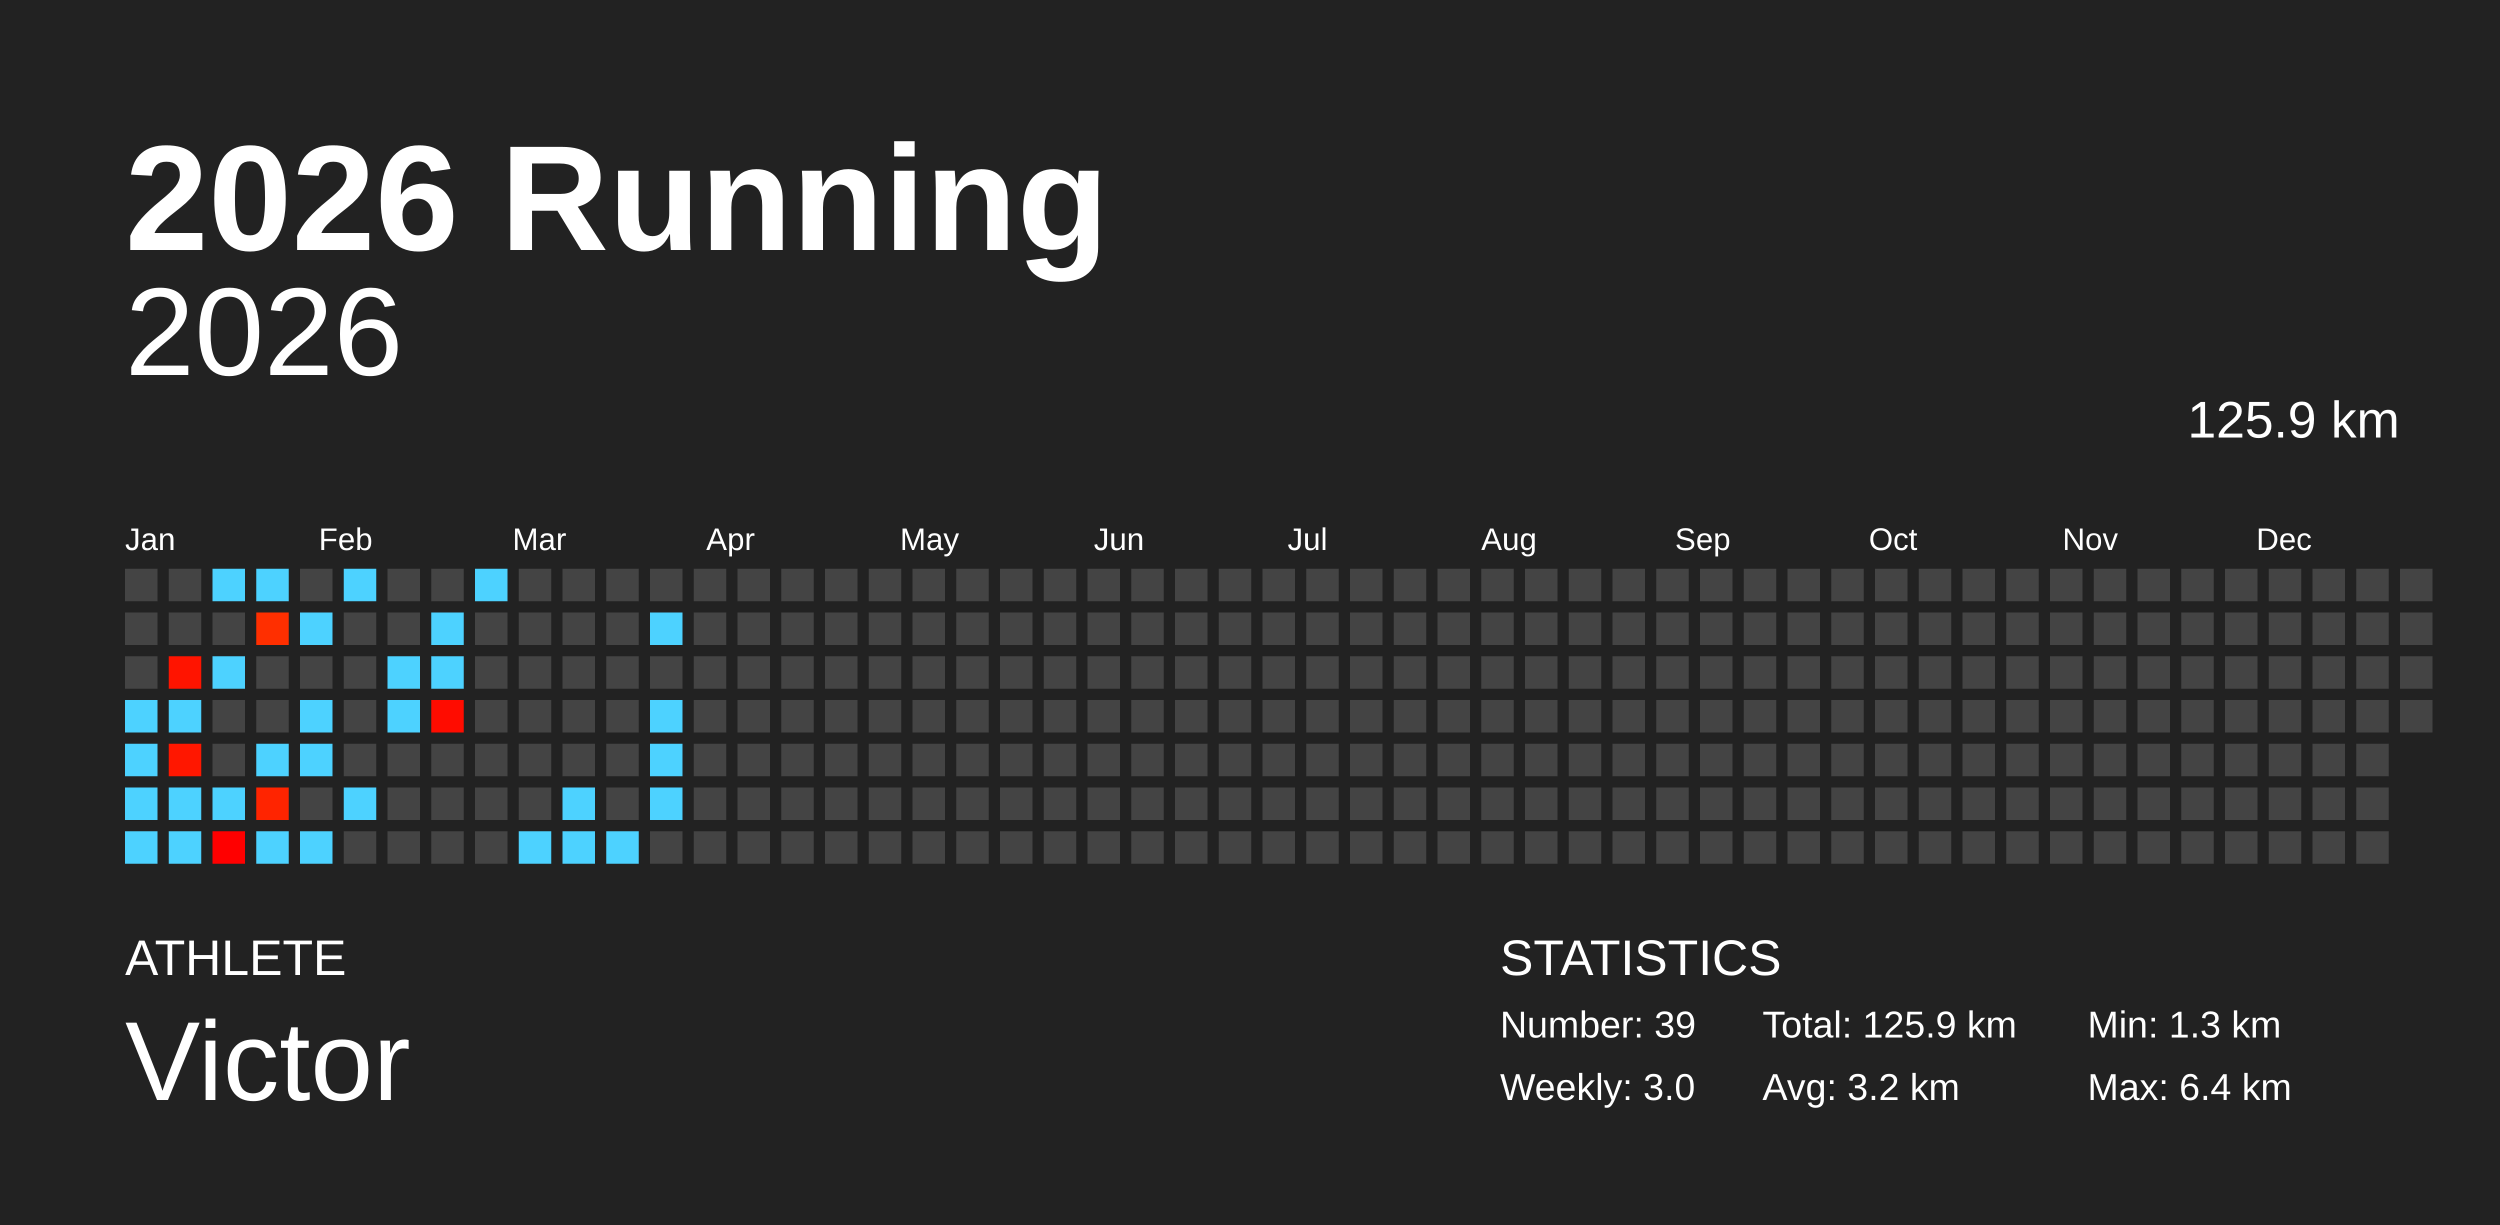
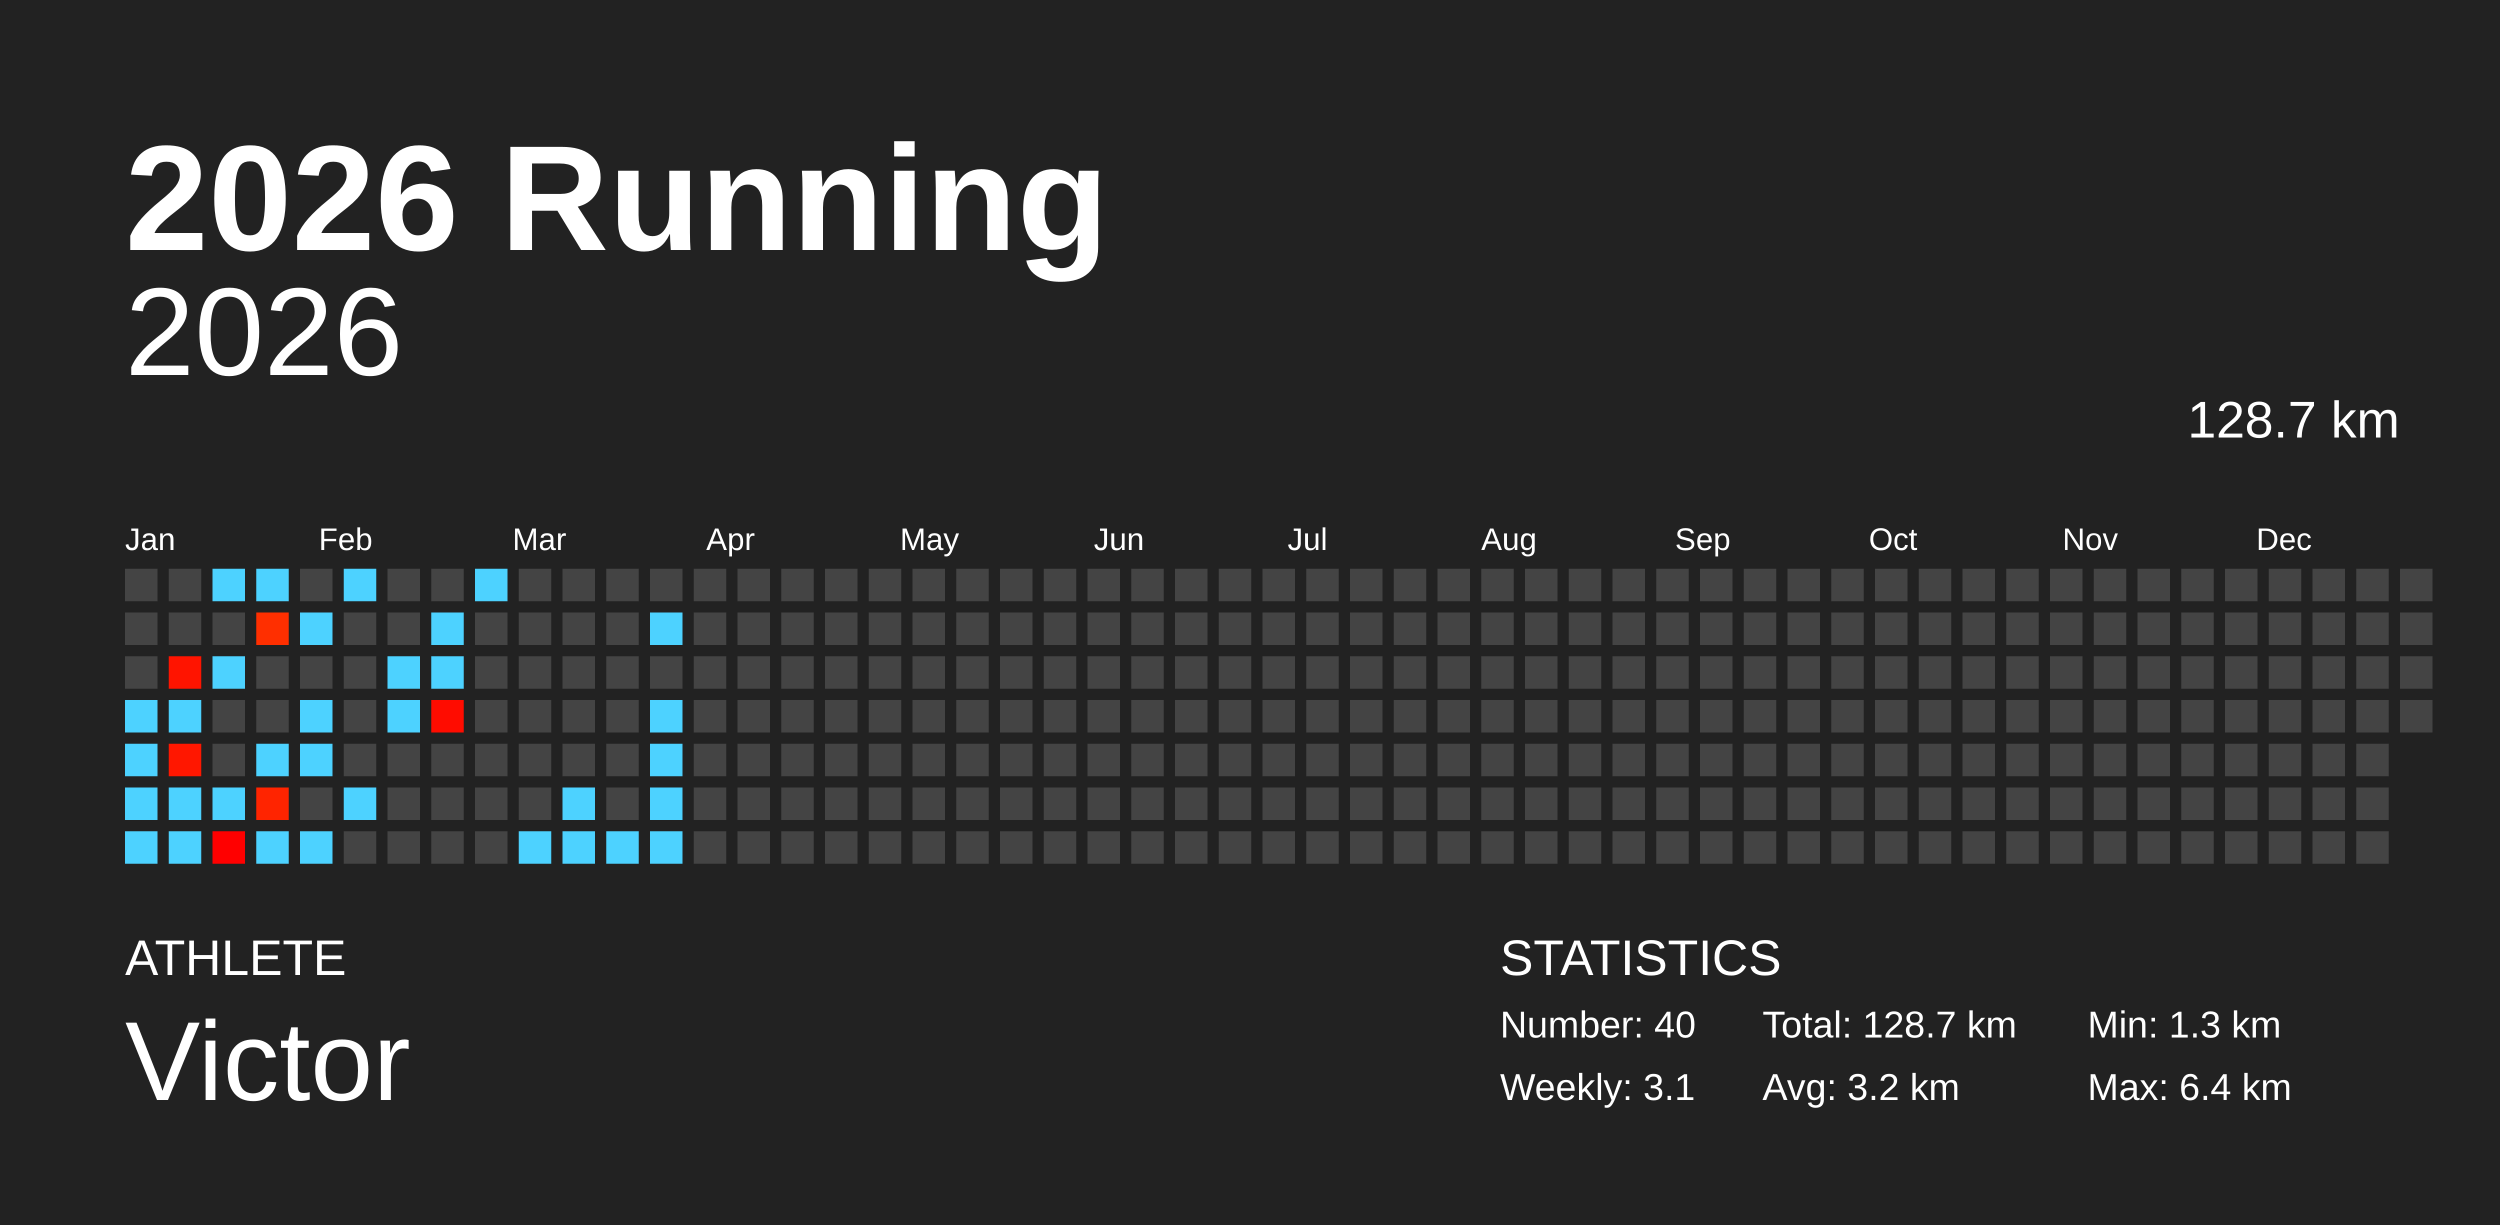
<svg xmlns="http://www.w3.org/2000/svg" baseProfile="full" height="98mm" version="1.1" viewBox="0,0,200,98" width="200mm">
  <defs />
  <rect fill="#222222" height="98" width="200" x="0" y="0" />
  <text fill="#FFFFFF" style="font-size:12px; font-family:Arial; font-weight:bold;" x="10" y="20">2026 Running</text>
  <text fill="#FFFFFF" style="font-size:4px; font-family:Arial" x="10" y="78">ATHLETE</text>
  <text fill="#FFFFFF" style="font-size:9px; font-family:Arial" x="10" y="88">Victor</text>
  <text fill="#FFFFFF" style="font-size:4px; font-family:Arial" x="120" y="78">STATISTICS</text>
-   <text fill="#FFFFFF" style="font-size:3px; font-family:Arial" x="120" y="83">Number: 39</text>
-   <text fill="#FFFFFF" style="font-size:3px; font-family:Arial" x="120" y="88">Weekly: 3.0</text>
-   <text fill="#FFFFFF" style="font-size:3px; font-family:Arial" x="141" y="83">Total: 125.9 km</text>
+   <text fill="#FFFFFF" style="font-size:3px; font-family:Arial" x="120" y="83">Number: 40</text>
+   <text fill="#FFFFFF" style="font-size:3px; font-family:Arial" x="120" y="88">Weekly: 3.1</text>
+   <text fill="#FFFFFF" style="font-size:3px; font-family:Arial" x="141" y="83">Total: 128.7 km</text>
  <text fill="#FFFFFF" style="font-size:3px; font-family:Arial" x="141" y="88">Avg: 3.2 km</text>
  <text fill="#FFFFFF" style="font-size:3px; font-family:Arial" x="167" y="83">Min: 1.3 km</text>
  <text fill="#FFFFFF" style="font-size:3px; font-family:Arial" x="167" y="88">Max: 6.4 km</text>
  <text alignment-baseline="hanging" fill="#FFFFFF" style="font-size:10.0px; font-family:Arial;" x="10" y="30">2026</text>
-   <text alignment-baseline="hanging" fill="#FFFFFF" style="font-size:4.125px; font-family:Arial;" x="175" y="35">125.9 km</text>
+   <text alignment-baseline="hanging" fill="#FFFFFF" style="font-size:4.125px; font-family:Arial;" x="175" y="35">128.7 km</text>
  <text fill="#FFFFFF" style="font-size:2.5px; font-family:Arial" x="10.0" y="44">Jan</text>
  <text fill="#FFFFFF" style="font-size:2.5px; font-family:Arial" x="25.5" y="44">Feb</text>
  <text fill="#FFFFFF" style="font-size:2.5px; font-family:Arial" x="41.0" y="44">Mar</text>
  <text fill="#FFFFFF" style="font-size:2.5px; font-family:Arial" x="56.5" y="44">Apr</text>
  <text fill="#FFFFFF" style="font-size:2.5px; font-family:Arial" x="72.0" y="44">May</text>
  <text fill="#FFFFFF" style="font-size:2.5px; font-family:Arial" x="87.5" y="44">Jun</text>
  <text fill="#FFFFFF" style="font-size:2.5px; font-family:Arial" x="103.0" y="44">Jul</text>
  <text fill="#FFFFFF" style="font-size:2.5px; font-family:Arial" x="118.5" y="44">Aug</text>
  <text fill="#FFFFFF" style="font-size:2.5px; font-family:Arial" x="134.0" y="44">Sep</text>
  <text fill="#FFFFFF" style="font-size:2.5px; font-family:Arial" x="149.5" y="44">Oct</text>
  <text fill="#FFFFFF" style="font-size:2.5px; font-family:Arial" x="165.0" y="44">Nov</text>
  <text fill="#FFFFFF" style="font-size:2.5px; font-family:Arial" x="180.5" y="44">Dec</text>
  <rect fill="#444444" height="2.6" width="2.6" x="10.0" y="45.5" />
  <rect fill="#444444" height="2.6" width="2.6" x="10.0" y="49.0" />
  <rect fill="#444444" height="2.6" width="2.6" x="10.0" y="52.5" />
  <rect fill="#4dd2ff" height="2.6" width="2.6" x="10.0" y="56.0" />
  <rect fill="#4dd2ff" height="2.6" width="2.6" x="10.0" y="59.5" />
  <rect fill="#4dd2ff" height="2.6" width="2.6" x="10.0" y="63.0" />
  <rect fill="#4dd2ff" height="2.6" width="2.6" x="10.0" y="66.5" />
  <rect fill="#444444" height="2.6" width="2.6" x="13.5" y="45.5" />
  <rect fill="#444444" height="2.6" width="2.6" x="13.5" y="49.0" />
  <rect fill="#ff1400" height="2.6" width="2.6" x="13.5" y="52.5" />
  <rect fill="#4dd2ff" height="2.6" width="2.6" x="13.5" y="56.0" />
  <rect fill="#ff1700" height="2.6" width="2.6" x="13.5" y="59.5" />
  <rect fill="#4dd2ff" height="2.6" width="2.6" x="13.5" y="63.0" />
  <rect fill="#4dd2ff" height="2.6" width="2.6" x="13.5" y="66.5" />
  <rect fill="#4dd2ff" height="2.6" width="2.6" x="17.0" y="45.5" />
  <rect fill="#444444" height="2.6" width="2.6" x="17.0" y="49.0" />
  <rect fill="#4dd2ff" height="2.6" width="2.6" x="17.0" y="52.5" />
  <rect fill="#444444" height="2.6" width="2.6" x="17.0" y="56.0" />
  <rect fill="#444444" height="2.6" width="2.6" x="17.0" y="59.5" />
  <rect fill="#4dd2ff" height="2.6" width="2.6" x="17.0" y="63.0" />
  <rect fill="#ff0000" height="2.6" width="2.6" x="17.0" y="66.5" />
  <rect fill="#4dd2ff" height="2.6" width="2.6" x="20.5" y="45.5" />
  <rect fill="#ff2f00" height="2.6" width="2.6" x="20.5" y="49.0" />
  <rect fill="#444444" height="2.6" width="2.6" x="20.5" y="52.5" />
  <rect fill="#444444" height="2.6" width="2.6" x="20.5" y="56.0" />
  <rect fill="#4dd2ff" height="2.6" width="2.6" x="20.5" y="59.5" />
  <rect fill="#ff2400" height="2.6" width="2.6" x="20.5" y="63.0" />
  <rect fill="#4dd2ff" height="2.6" width="2.6" x="20.5" y="66.5" />
  <rect fill="#444444" height="2.6" width="2.6" x="24.0" y="45.5" />
  <rect fill="#4dd2ff" height="2.6" width="2.6" x="24.0" y="49.0" />
  <rect fill="#444444" height="2.6" width="2.6" x="24.0" y="52.5" />
  <rect fill="#4dd2ff" height="2.6" width="2.6" x="24.0" y="56.0" />
  <rect fill="#4dd2ff" height="2.6" width="2.6" x="24.0" y="59.5" />
  <rect fill="#444444" height="2.6" width="2.6" x="24.0" y="63.0" />
  <rect fill="#4dd2ff" height="2.6" width="2.6" x="24.0" y="66.5" />
  <rect fill="#4dd2ff" height="2.6" width="2.6" x="27.5" y="45.5" />
  <rect fill="#444444" height="2.6" width="2.6" x="27.5" y="49.0" />
  <rect fill="#444444" height="2.6" width="2.6" x="27.5" y="52.5" />
  <rect fill="#444444" height="2.6" width="2.6" x="27.5" y="56.0" />
  <rect fill="#444444" height="2.6" width="2.6" x="27.5" y="59.5" />
  <rect fill="#4dd2ff" height="2.6" width="2.6" x="27.5" y="63.0" />
  <rect fill="#444444" height="2.6" width="2.6" x="27.5" y="66.5" />
  <rect fill="#444444" height="2.6" width="2.6" x="31.0" y="45.5" />
  <rect fill="#444444" height="2.6" width="2.6" x="31.0" y="49.0" />
  <rect fill="#4dd2ff" height="2.6" width="2.6" x="31.0" y="52.5" />
  <rect fill="#4dd2ff" height="2.6" width="2.6" x="31.0" y="56.0" />
  <rect fill="#444444" height="2.6" width="2.6" x="31.0" y="59.5" />
  <rect fill="#444444" height="2.6" width="2.6" x="31.0" y="63.0" />
  <rect fill="#444444" height="2.6" width="2.6" x="31.0" y="66.5" />
  <rect fill="#444444" height="2.6" width="2.6" x="34.5" y="45.5" />
  <rect fill="#4dd2ff" height="2.6" width="2.6" x="34.5" y="49.0" />
  <rect fill="#4dd2ff" height="2.6" width="2.6" x="34.5" y="52.5" />
  <rect fill="#ff0c00" height="2.6" width="2.6" x="34.5" y="56.0" />
  <rect fill="#444444" height="2.6" width="2.6" x="34.5" y="59.5" />
  <rect fill="#444444" height="2.6" width="2.6" x="34.5" y="63.0" />
  <rect fill="#444444" height="2.6" width="2.6" x="34.5" y="66.5" />
  <rect fill="#4dd2ff" height="2.6" width="2.6" x="38.0" y="45.5" />
  <rect fill="#444444" height="2.6" width="2.6" x="38.0" y="49.0" />
  <rect fill="#444444" height="2.6" width="2.6" x="38.0" y="52.5" />
  <rect fill="#444444" height="2.6" width="2.6" x="38.0" y="56.0" />
  <rect fill="#444444" height="2.6" width="2.6" x="38.0" y="59.5" />
  <rect fill="#444444" height="2.6" width="2.6" x="38.0" y="63.0" />
  <rect fill="#444444" height="2.6" width="2.6" x="38.0" y="66.5" />
  <rect fill="#444444" height="2.6" width="2.6" x="41.5" y="45.5" />
  <rect fill="#444444" height="2.6" width="2.6" x="41.5" y="49.0" />
  <rect fill="#444444" height="2.6" width="2.6" x="41.5" y="52.5" />
  <rect fill="#444444" height="2.6" width="2.6" x="41.5" y="56.0" />
  <rect fill="#444444" height="2.6" width="2.6" x="41.5" y="59.5" />
  <rect fill="#444444" height="2.6" width="2.6" x="41.5" y="63.0" />
  <rect fill="#4dd2ff" height="2.6" width="2.6" x="41.5" y="66.5" />
  <rect fill="#444444" height="2.6" width="2.6" x="45.0" y="45.5" />
  <rect fill="#444444" height="2.6" width="2.6" x="45.0" y="49.0" />
  <rect fill="#444444" height="2.6" width="2.6" x="45.0" y="52.5" />
  <rect fill="#444444" height="2.6" width="2.6" x="45.0" y="56.0" />
  <rect fill="#444444" height="2.6" width="2.6" x="45.0" y="59.5" />
  <rect fill="#4dd2ff" height="2.6" width="2.6" x="45.0" y="63.0" />
  <rect fill="#4dd2ff" height="2.6" width="2.6" x="45.0" y="66.5" />
  <rect fill="#444444" height="2.6" width="2.6" x="48.5" y="45.5" />
  <rect fill="#444444" height="2.6" width="2.6" x="48.5" y="49.0" />
  <rect fill="#444444" height="2.6" width="2.6" x="48.5" y="52.5" />
  <rect fill="#444444" height="2.6" width="2.6" x="48.5" y="56.0" />
  <rect fill="#444444" height="2.6" width="2.6" x="48.5" y="59.5" />
  <rect fill="#444444" height="2.6" width="2.6" x="48.5" y="63.0" />
  <rect fill="#4dd2ff" height="2.6" width="2.6" x="48.5" y="66.5" />
  <rect fill="#444444" height="2.6" width="2.6" x="52.0" y="45.5" />
  <rect fill="#4dd2ff" height="2.6" width="2.6" x="52.0" y="49.0" />
  <rect fill="#444444" height="2.6" width="2.6" x="52.0" y="52.5" />
  <rect fill="#4dd2ff" height="2.6" width="2.6" x="52.0" y="56.0" />
  <rect fill="#4dd2ff" height="2.6" width="2.6" x="52.0" y="59.5" />
  <rect fill="#4dd2ff" height="2.6" width="2.6" x="52.0" y="63.0" />
-   <rect fill="#444444" height="2.6" width="2.6" x="52.0" y="66.5" />
+   <rect fill="#4dd2ff" height="2.6" width="2.6" x="52.0" y="66.5" />
  <rect fill="#444444" height="2.6" width="2.6" x="55.5" y="45.5" />
  <rect fill="#444444" height="2.6" width="2.6" x="55.5" y="49.0" />
  <rect fill="#444444" height="2.6" width="2.6" x="55.5" y="52.5" />
  <rect fill="#444444" height="2.6" width="2.6" x="55.5" y="56.0" />
  <rect fill="#444444" height="2.6" width="2.6" x="55.5" y="59.5" />
  <rect fill="#444444" height="2.6" width="2.6" x="55.5" y="63.0" />
  <rect fill="#444444" height="2.6" width="2.6" x="55.5" y="66.5" />
  <rect fill="#444444" height="2.6" width="2.6" x="59.0" y="45.5" />
  <rect fill="#444444" height="2.6" width="2.6" x="59.0" y="49.0" />
  <rect fill="#444444" height="2.6" width="2.6" x="59.0" y="52.5" />
  <rect fill="#444444" height="2.6" width="2.6" x="59.0" y="56.0" />
  <rect fill="#444444" height="2.6" width="2.6" x="59.0" y="59.5" />
  <rect fill="#444444" height="2.6" width="2.6" x="59.0" y="63.0" />
  <rect fill="#444444" height="2.6" width="2.6" x="59.0" y="66.5" />
  <rect fill="#444444" height="2.6" width="2.6" x="62.5" y="45.5" />
  <rect fill="#444444" height="2.6" width="2.6" x="62.5" y="49.0" />
  <rect fill="#444444" height="2.6" width="2.6" x="62.5" y="52.5" />
  <rect fill="#444444" height="2.6" width="2.6" x="62.5" y="56.0" />
  <rect fill="#444444" height="2.6" width="2.6" x="62.5" y="59.5" />
  <rect fill="#444444" height="2.6" width="2.6" x="62.5" y="63.0" />
  <rect fill="#444444" height="2.6" width="2.6" x="62.5" y="66.5" />
  <rect fill="#444444" height="2.6" width="2.6" x="66.0" y="45.5" />
  <rect fill="#444444" height="2.6" width="2.6" x="66.0" y="49.0" />
  <rect fill="#444444" height="2.6" width="2.6" x="66.0" y="52.5" />
  <rect fill="#444444" height="2.6" width="2.6" x="66.0" y="56.0" />
  <rect fill="#444444" height="2.6" width="2.6" x="66.0" y="59.5" />
  <rect fill="#444444" height="2.6" width="2.6" x="66.0" y="63.0" />
  <rect fill="#444444" height="2.6" width="2.6" x="66.0" y="66.5" />
  <rect fill="#444444" height="2.6" width="2.6" x="69.5" y="45.5" />
  <rect fill="#444444" height="2.6" width="2.6" x="69.5" y="49.0" />
  <rect fill="#444444" height="2.6" width="2.6" x="69.5" y="52.5" />
  <rect fill="#444444" height="2.6" width="2.6" x="69.5" y="56.0" />
  <rect fill="#444444" height="2.6" width="2.6" x="69.5" y="59.5" />
  <rect fill="#444444" height="2.6" width="2.6" x="69.5" y="63.0" />
  <rect fill="#444444" height="2.6" width="2.6" x="69.5" y="66.5" />
  <rect fill="#444444" height="2.6" width="2.6" x="73.0" y="45.5" />
  <rect fill="#444444" height="2.6" width="2.6" x="73.0" y="49.0" />
  <rect fill="#444444" height="2.6" width="2.6" x="73.0" y="52.5" />
  <rect fill="#444444" height="2.6" width="2.6" x="73.0" y="56.0" />
  <rect fill="#444444" height="2.6" width="2.6" x="73.0" y="59.5" />
  <rect fill="#444444" height="2.6" width="2.6" x="73.0" y="63.0" />
  <rect fill="#444444" height="2.6" width="2.6" x="73.0" y="66.5" />
  <rect fill="#444444" height="2.6" width="2.6" x="76.5" y="45.5" />
  <rect fill="#444444" height="2.6" width="2.6" x="76.5" y="49.0" />
  <rect fill="#444444" height="2.6" width="2.6" x="76.5" y="52.5" />
  <rect fill="#444444" height="2.6" width="2.6" x="76.5" y="56.0" />
  <rect fill="#444444" height="2.6" width="2.6" x="76.5" y="59.5" />
  <rect fill="#444444" height="2.6" width="2.6" x="76.5" y="63.0" />
  <rect fill="#444444" height="2.6" width="2.6" x="76.5" y="66.5" />
  <rect fill="#444444" height="2.6" width="2.6" x="80.0" y="45.5" />
  <rect fill="#444444" height="2.6" width="2.6" x="80.0" y="49.0" />
  <rect fill="#444444" height="2.6" width="2.6" x="80.0" y="52.5" />
  <rect fill="#444444" height="2.6" width="2.6" x="80.0" y="56.0" />
  <rect fill="#444444" height="2.6" width="2.6" x="80.0" y="59.5" />
  <rect fill="#444444" height="2.6" width="2.6" x="80.0" y="63.0" />
  <rect fill="#444444" height="2.6" width="2.6" x="80.0" y="66.5" />
  <rect fill="#444444" height="2.6" width="2.6" x="83.5" y="45.5" />
  <rect fill="#444444" height="2.6" width="2.6" x="83.5" y="49.0" />
  <rect fill="#444444" height="2.6" width="2.6" x="83.5" y="52.5" />
  <rect fill="#444444" height="2.6" width="2.6" x="83.5" y="56.0" />
  <rect fill="#444444" height="2.6" width="2.6" x="83.5" y="59.5" />
  <rect fill="#444444" height="2.6" width="2.6" x="83.5" y="63.0" />
  <rect fill="#444444" height="2.6" width="2.6" x="83.5" y="66.5" />
  <rect fill="#444444" height="2.6" width="2.6" x="87.0" y="45.5" />
  <rect fill="#444444" height="2.6" width="2.6" x="87.0" y="49.0" />
  <rect fill="#444444" height="2.6" width="2.6" x="87.0" y="52.5" />
  <rect fill="#444444" height="2.6" width="2.6" x="87.0" y="56.0" />
  <rect fill="#444444" height="2.6" width="2.6" x="87.0" y="59.5" />
  <rect fill="#444444" height="2.6" width="2.6" x="87.0" y="63.0" />
  <rect fill="#444444" height="2.6" width="2.6" x="87.0" y="66.5" />
  <rect fill="#444444" height="2.6" width="2.6" x="90.5" y="45.5" />
  <rect fill="#444444" height="2.6" width="2.6" x="90.5" y="49.0" />
  <rect fill="#444444" height="2.6" width="2.6" x="90.5" y="52.5" />
  <rect fill="#444444" height="2.6" width="2.6" x="90.5" y="56.0" />
  <rect fill="#444444" height="2.6" width="2.6" x="90.5" y="59.5" />
  <rect fill="#444444" height="2.6" width="2.6" x="90.5" y="63.0" />
  <rect fill="#444444" height="2.6" width="2.6" x="90.5" y="66.5" />
  <rect fill="#444444" height="2.6" width="2.6" x="94.0" y="45.5" />
  <rect fill="#444444" height="2.6" width="2.6" x="94.0" y="49.0" />
  <rect fill="#444444" height="2.6" width="2.6" x="94.0" y="52.5" />
  <rect fill="#444444" height="2.6" width="2.6" x="94.0" y="56.0" />
  <rect fill="#444444" height="2.6" width="2.6" x="94.0" y="59.5" />
  <rect fill="#444444" height="2.6" width="2.6" x="94.0" y="63.0" />
  <rect fill="#444444" height="2.6" width="2.6" x="94.0" y="66.5" />
  <rect fill="#444444" height="2.6" width="2.6" x="97.5" y="45.5" />
  <rect fill="#444444" height="2.6" width="2.6" x="97.5" y="49.0" />
  <rect fill="#444444" height="2.6" width="2.6" x="97.5" y="52.5" />
  <rect fill="#444444" height="2.6" width="2.6" x="97.5" y="56.0" />
  <rect fill="#444444" height="2.6" width="2.6" x="97.5" y="59.5" />
  <rect fill="#444444" height="2.6" width="2.6" x="97.5" y="63.0" />
  <rect fill="#444444" height="2.6" width="2.6" x="97.5" y="66.5" />
  <rect fill="#444444" height="2.6" width="2.6" x="101.0" y="45.5" />
  <rect fill="#444444" height="2.6" width="2.6" x="101.0" y="49.0" />
  <rect fill="#444444" height="2.6" width="2.6" x="101.0" y="52.5" />
  <rect fill="#444444" height="2.6" width="2.6" x="101.0" y="56.0" />
  <rect fill="#444444" height="2.6" width="2.6" x="101.0" y="59.5" />
  <rect fill="#444444" height="2.6" width="2.6" x="101.0" y="63.0" />
  <rect fill="#444444" height="2.6" width="2.6" x="101.0" y="66.5" />
  <rect fill="#444444" height="2.6" width="2.6" x="104.5" y="45.5" />
  <rect fill="#444444" height="2.6" width="2.6" x="104.5" y="49.0" />
  <rect fill="#444444" height="2.6" width="2.6" x="104.5" y="52.5" />
  <rect fill="#444444" height="2.6" width="2.6" x="104.5" y="56.0" />
  <rect fill="#444444" height="2.6" width="2.6" x="104.5" y="59.5" />
  <rect fill="#444444" height="2.6" width="2.6" x="104.5" y="63.0" />
  <rect fill="#444444" height="2.6" width="2.6" x="104.5" y="66.5" />
  <rect fill="#444444" height="2.6" width="2.6" x="108.0" y="45.5" />
  <rect fill="#444444" height="2.6" width="2.6" x="108.0" y="49.0" />
  <rect fill="#444444" height="2.6" width="2.6" x="108.0" y="52.5" />
  <rect fill="#444444" height="2.6" width="2.6" x="108.0" y="56.0" />
  <rect fill="#444444" height="2.6" width="2.6" x="108.0" y="59.5" />
  <rect fill="#444444" height="2.6" width="2.6" x="108.0" y="63.0" />
  <rect fill="#444444" height="2.6" width="2.6" x="108.0" y="66.5" />
  <rect fill="#444444" height="2.6" width="2.6" x="111.5" y="45.5" />
  <rect fill="#444444" height="2.6" width="2.6" x="111.5" y="49.0" />
  <rect fill="#444444" height="2.6" width="2.6" x="111.5" y="52.5" />
  <rect fill="#444444" height="2.6" width="2.6" x="111.5" y="56.0" />
  <rect fill="#444444" height="2.6" width="2.6" x="111.5" y="59.5" />
  <rect fill="#444444" height="2.6" width="2.6" x="111.5" y="63.0" />
  <rect fill="#444444" height="2.6" width="2.6" x="111.5" y="66.5" />
  <rect fill="#444444" height="2.6" width="2.6" x="115.0" y="45.5" />
  <rect fill="#444444" height="2.6" width="2.6" x="115.0" y="49.0" />
  <rect fill="#444444" height="2.6" width="2.6" x="115.0" y="52.5" />
  <rect fill="#444444" height="2.6" width="2.6" x="115.0" y="56.0" />
  <rect fill="#444444" height="2.6" width="2.6" x="115.0" y="59.5" />
  <rect fill="#444444" height="2.6" width="2.6" x="115.0" y="63.0" />
  <rect fill="#444444" height="2.6" width="2.6" x="115.0" y="66.5" />
  <rect fill="#444444" height="2.6" width="2.6" x="118.5" y="45.5" />
  <rect fill="#444444" height="2.6" width="2.6" x="118.5" y="49.0" />
  <rect fill="#444444" height="2.6" width="2.6" x="118.5" y="52.5" />
  <rect fill="#444444" height="2.6" width="2.6" x="118.5" y="56.0" />
  <rect fill="#444444" height="2.6" width="2.6" x="118.5" y="59.5" />
  <rect fill="#444444" height="2.6" width="2.6" x="118.5" y="63.0" />
  <rect fill="#444444" height="2.6" width="2.6" x="118.5" y="66.5" />
  <rect fill="#444444" height="2.6" width="2.6" x="122.0" y="45.5" />
  <rect fill="#444444" height="2.6" width="2.6" x="122.0" y="49.0" />
  <rect fill="#444444" height="2.6" width="2.6" x="122.0" y="52.5" />
  <rect fill="#444444" height="2.6" width="2.6" x="122.0" y="56.0" />
  <rect fill="#444444" height="2.6" width="2.6" x="122.0" y="59.5" />
  <rect fill="#444444" height="2.6" width="2.6" x="122.0" y="63.0" />
  <rect fill="#444444" height="2.6" width="2.6" x="122.0" y="66.5" />
  <rect fill="#444444" height="2.6" width="2.6" x="125.5" y="45.5" />
  <rect fill="#444444" height="2.6" width="2.6" x="125.5" y="49.0" />
  <rect fill="#444444" height="2.6" width="2.6" x="125.5" y="52.5" />
  <rect fill="#444444" height="2.6" width="2.6" x="125.5" y="56.0" />
  <rect fill="#444444" height="2.6" width="2.6" x="125.5" y="59.5" />
  <rect fill="#444444" height="2.6" width="2.6" x="125.5" y="63.0" />
  <rect fill="#444444" height="2.6" width="2.6" x="125.5" y="66.5" />
  <rect fill="#444444" height="2.6" width="2.6" x="129.0" y="45.5" />
  <rect fill="#444444" height="2.6" width="2.6" x="129.0" y="49.0" />
  <rect fill="#444444" height="2.6" width="2.6" x="129.0" y="52.5" />
  <rect fill="#444444" height="2.6" width="2.6" x="129.0" y="56.0" />
  <rect fill="#444444" height="2.6" width="2.6" x="129.0" y="59.5" />
  <rect fill="#444444" height="2.6" width="2.6" x="129.0" y="63.0" />
  <rect fill="#444444" height="2.6" width="2.6" x="129.0" y="66.5" />
  <rect fill="#444444" height="2.6" width="2.6" x="132.5" y="45.5" />
  <rect fill="#444444" height="2.6" width="2.6" x="132.5" y="49.0" />
  <rect fill="#444444" height="2.6" width="2.6" x="132.5" y="52.5" />
  <rect fill="#444444" height="2.6" width="2.6" x="132.5" y="56.0" />
  <rect fill="#444444" height="2.6" width="2.6" x="132.5" y="59.5" />
  <rect fill="#444444" height="2.6" width="2.6" x="132.5" y="63.0" />
  <rect fill="#444444" height="2.6" width="2.6" x="132.5" y="66.5" />
  <rect fill="#444444" height="2.6" width="2.6" x="136.0" y="45.5" />
  <rect fill="#444444" height="2.6" width="2.6" x="136.0" y="49.0" />
  <rect fill="#444444" height="2.6" width="2.6" x="136.0" y="52.5" />
  <rect fill="#444444" height="2.6" width="2.6" x="136.0" y="56.0" />
  <rect fill="#444444" height="2.6" width="2.6" x="136.0" y="59.5" />
  <rect fill="#444444" height="2.6" width="2.6" x="136.0" y="63.0" />
  <rect fill="#444444" height="2.6" width="2.6" x="136.0" y="66.5" />
  <rect fill="#444444" height="2.6" width="2.6" x="139.5" y="45.5" />
  <rect fill="#444444" height="2.6" width="2.6" x="139.5" y="49.0" />
  <rect fill="#444444" height="2.6" width="2.6" x="139.5" y="52.5" />
  <rect fill="#444444" height="2.6" width="2.6" x="139.5" y="56.0" />
  <rect fill="#444444" height="2.6" width="2.6" x="139.5" y="59.5" />
  <rect fill="#444444" height="2.6" width="2.6" x="139.5" y="63.0" />
  <rect fill="#444444" height="2.6" width="2.6" x="139.5" y="66.5" />
  <rect fill="#444444" height="2.6" width="2.6" x="143.0" y="45.5" />
  <rect fill="#444444" height="2.6" width="2.6" x="143.0" y="49.0" />
  <rect fill="#444444" height="2.6" width="2.6" x="143.0" y="52.5" />
  <rect fill="#444444" height="2.6" width="2.6" x="143.0" y="56.0" />
  <rect fill="#444444" height="2.6" width="2.6" x="143.0" y="59.5" />
  <rect fill="#444444" height="2.6" width="2.6" x="143.0" y="63.0" />
  <rect fill="#444444" height="2.6" width="2.6" x="143.0" y="66.5" />
  <rect fill="#444444" height="2.6" width="2.6" x="146.5" y="45.5" />
  <rect fill="#444444" height="2.6" width="2.6" x="146.5" y="49.0" />
  <rect fill="#444444" height="2.6" width="2.6" x="146.5" y="52.5" />
  <rect fill="#444444" height="2.6" width="2.6" x="146.5" y="56.0" />
  <rect fill="#444444" height="2.6" width="2.6" x="146.5" y="59.5" />
  <rect fill="#444444" height="2.6" width="2.6" x="146.5" y="63.0" />
  <rect fill="#444444" height="2.6" width="2.6" x="146.5" y="66.5" />
  <rect fill="#444444" height="2.6" width="2.6" x="150.0" y="45.5" />
  <rect fill="#444444" height="2.6" width="2.6" x="150.0" y="49.0" />
  <rect fill="#444444" height="2.6" width="2.6" x="150.0" y="52.5" />
  <rect fill="#444444" height="2.6" width="2.6" x="150.0" y="56.0" />
  <rect fill="#444444" height="2.6" width="2.6" x="150.0" y="59.5" />
  <rect fill="#444444" height="2.6" width="2.6" x="150.0" y="63.0" />
  <rect fill="#444444" height="2.6" width="2.6" x="150.0" y="66.5" />
  <rect fill="#444444" height="2.6" width="2.6" x="153.5" y="45.5" />
  <rect fill="#444444" height="2.6" width="2.6" x="153.5" y="49.0" />
  <rect fill="#444444" height="2.6" width="2.6" x="153.5" y="52.5" />
  <rect fill="#444444" height="2.6" width="2.6" x="153.5" y="56.0" />
  <rect fill="#444444" height="2.6" width="2.6" x="153.5" y="59.5" />
  <rect fill="#444444" height="2.6" width="2.6" x="153.5" y="63.0" />
  <rect fill="#444444" height="2.6" width="2.6" x="153.5" y="66.5" />
  <rect fill="#444444" height="2.6" width="2.6" x="157.0" y="45.5" />
  <rect fill="#444444" height="2.6" width="2.6" x="157.0" y="49.0" />
  <rect fill="#444444" height="2.6" width="2.6" x="157.0" y="52.5" />
  <rect fill="#444444" height="2.6" width="2.6" x="157.0" y="56.0" />
  <rect fill="#444444" height="2.6" width="2.6" x="157.0" y="59.5" />
  <rect fill="#444444" height="2.6" width="2.6" x="157.0" y="63.0" />
  <rect fill="#444444" height="2.6" width="2.6" x="157.0" y="66.5" />
  <rect fill="#444444" height="2.6" width="2.6" x="160.5" y="45.5" />
  <rect fill="#444444" height="2.6" width="2.6" x="160.5" y="49.0" />
  <rect fill="#444444" height="2.6" width="2.6" x="160.5" y="52.5" />
  <rect fill="#444444" height="2.6" width="2.6" x="160.5" y="56.0" />
  <rect fill="#444444" height="2.6" width="2.6" x="160.5" y="59.5" />
  <rect fill="#444444" height="2.6" width="2.6" x="160.5" y="63.0" />
  <rect fill="#444444" height="2.6" width="2.6" x="160.5" y="66.5" />
  <rect fill="#444444" height="2.6" width="2.6" x="164.0" y="45.5" />
  <rect fill="#444444" height="2.6" width="2.6" x="164.0" y="49.0" />
  <rect fill="#444444" height="2.6" width="2.6" x="164.0" y="52.5" />
  <rect fill="#444444" height="2.6" width="2.6" x="164.0" y="56.0" />
  <rect fill="#444444" height="2.6" width="2.6" x="164.0" y="59.5" />
  <rect fill="#444444" height="2.6" width="2.6" x="164.0" y="63.0" />
  <rect fill="#444444" height="2.6" width="2.6" x="164.0" y="66.5" />
  <rect fill="#444444" height="2.6" width="2.6" x="167.5" y="45.5" />
  <rect fill="#444444" height="2.6" width="2.6" x="167.5" y="49.0" />
  <rect fill="#444444" height="2.6" width="2.6" x="167.5" y="52.5" />
  <rect fill="#444444" height="2.6" width="2.6" x="167.5" y="56.0" />
  <rect fill="#444444" height="2.6" width="2.6" x="167.5" y="59.5" />
  <rect fill="#444444" height="2.6" width="2.6" x="167.5" y="63.0" />
  <rect fill="#444444" height="2.6" width="2.6" x="167.5" y="66.5" />
  <rect fill="#444444" height="2.6" width="2.6" x="171.0" y="45.5" />
  <rect fill="#444444" height="2.6" width="2.6" x="171.0" y="49.0" />
  <rect fill="#444444" height="2.6" width="2.6" x="171.0" y="52.5" />
  <rect fill="#444444" height="2.6" width="2.6" x="171.0" y="56.0" />
  <rect fill="#444444" height="2.6" width="2.6" x="171.0" y="59.5" />
  <rect fill="#444444" height="2.6" width="2.6" x="171.0" y="63.0" />
  <rect fill="#444444" height="2.6" width="2.6" x="171.0" y="66.5" />
  <rect fill="#444444" height="2.6" width="2.6" x="174.5" y="45.5" />
  <rect fill="#444444" height="2.6" width="2.6" x="174.5" y="49.0" />
  <rect fill="#444444" height="2.6" width="2.6" x="174.5" y="52.5" />
  <rect fill="#444444" height="2.6" width="2.6" x="174.5" y="56.0" />
  <rect fill="#444444" height="2.6" width="2.6" x="174.5" y="59.5" />
  <rect fill="#444444" height="2.6" width="2.6" x="174.5" y="63.0" />
  <rect fill="#444444" height="2.6" width="2.6" x="174.5" y="66.5" />
  <rect fill="#444444" height="2.6" width="2.6" x="178.0" y="45.5" />
  <rect fill="#444444" height="2.6" width="2.6" x="178.0" y="49.0" />
  <rect fill="#444444" height="2.6" width="2.6" x="178.0" y="52.5" />
  <rect fill="#444444" height="2.6" width="2.6" x="178.0" y="56.0" />
  <rect fill="#444444" height="2.6" width="2.6" x="178.0" y="59.5" />
  <rect fill="#444444" height="2.6" width="2.6" x="178.0" y="63.0" />
  <rect fill="#444444" height="2.6" width="2.6" x="178.0" y="66.5" />
  <rect fill="#444444" height="2.6" width="2.6" x="181.5" y="45.5" />
  <rect fill="#444444" height="2.6" width="2.6" x="181.5" y="49.0" />
  <rect fill="#444444" height="2.6" width="2.6" x="181.5" y="52.5" />
  <rect fill="#444444" height="2.6" width="2.6" x="181.5" y="56.0" />
  <rect fill="#444444" height="2.6" width="2.6" x="181.5" y="59.5" />
  <rect fill="#444444" height="2.6" width="2.6" x="181.5" y="63.0" />
  <rect fill="#444444" height="2.6" width="2.6" x="181.5" y="66.5" />
  <rect fill="#444444" height="2.6" width="2.6" x="185.0" y="45.5" />
  <rect fill="#444444" height="2.6" width="2.6" x="185.0" y="49.0" />
  <rect fill="#444444" height="2.6" width="2.6" x="185.0" y="52.5" />
  <rect fill="#444444" height="2.6" width="2.6" x="185.0" y="56.0" />
  <rect fill="#444444" height="2.6" width="2.6" x="185.0" y="59.5" />
  <rect fill="#444444" height="2.6" width="2.6" x="185.0" y="63.0" />
  <rect fill="#444444" height="2.6" width="2.6" x="185.0" y="66.5" />
  <rect fill="#444444" height="2.6" width="2.6" x="188.5" y="45.5" />
  <rect fill="#444444" height="2.6" width="2.6" x="188.5" y="49.0" />
  <rect fill="#444444" height="2.6" width="2.6" x="188.5" y="52.5" />
  <rect fill="#444444" height="2.6" width="2.6" x="188.5" y="56.0" />
  <rect fill="#444444" height="2.6" width="2.6" x="188.5" y="59.5" />
  <rect fill="#444444" height="2.6" width="2.6" x="188.5" y="63.0" />
  <rect fill="#444444" height="2.6" width="2.6" x="188.5" y="66.5" />
  <rect fill="#444444" height="2.6" width="2.6" x="192.0" y="45.5" />
  <rect fill="#444444" height="2.6" width="2.6" x="192.0" y="49.0" />
  <rect fill="#444444" height="2.6" width="2.6" x="192.0" y="52.5" />
  <rect fill="#444444" height="2.6" width="2.6" x="192.0" y="56.0" />
</svg>
